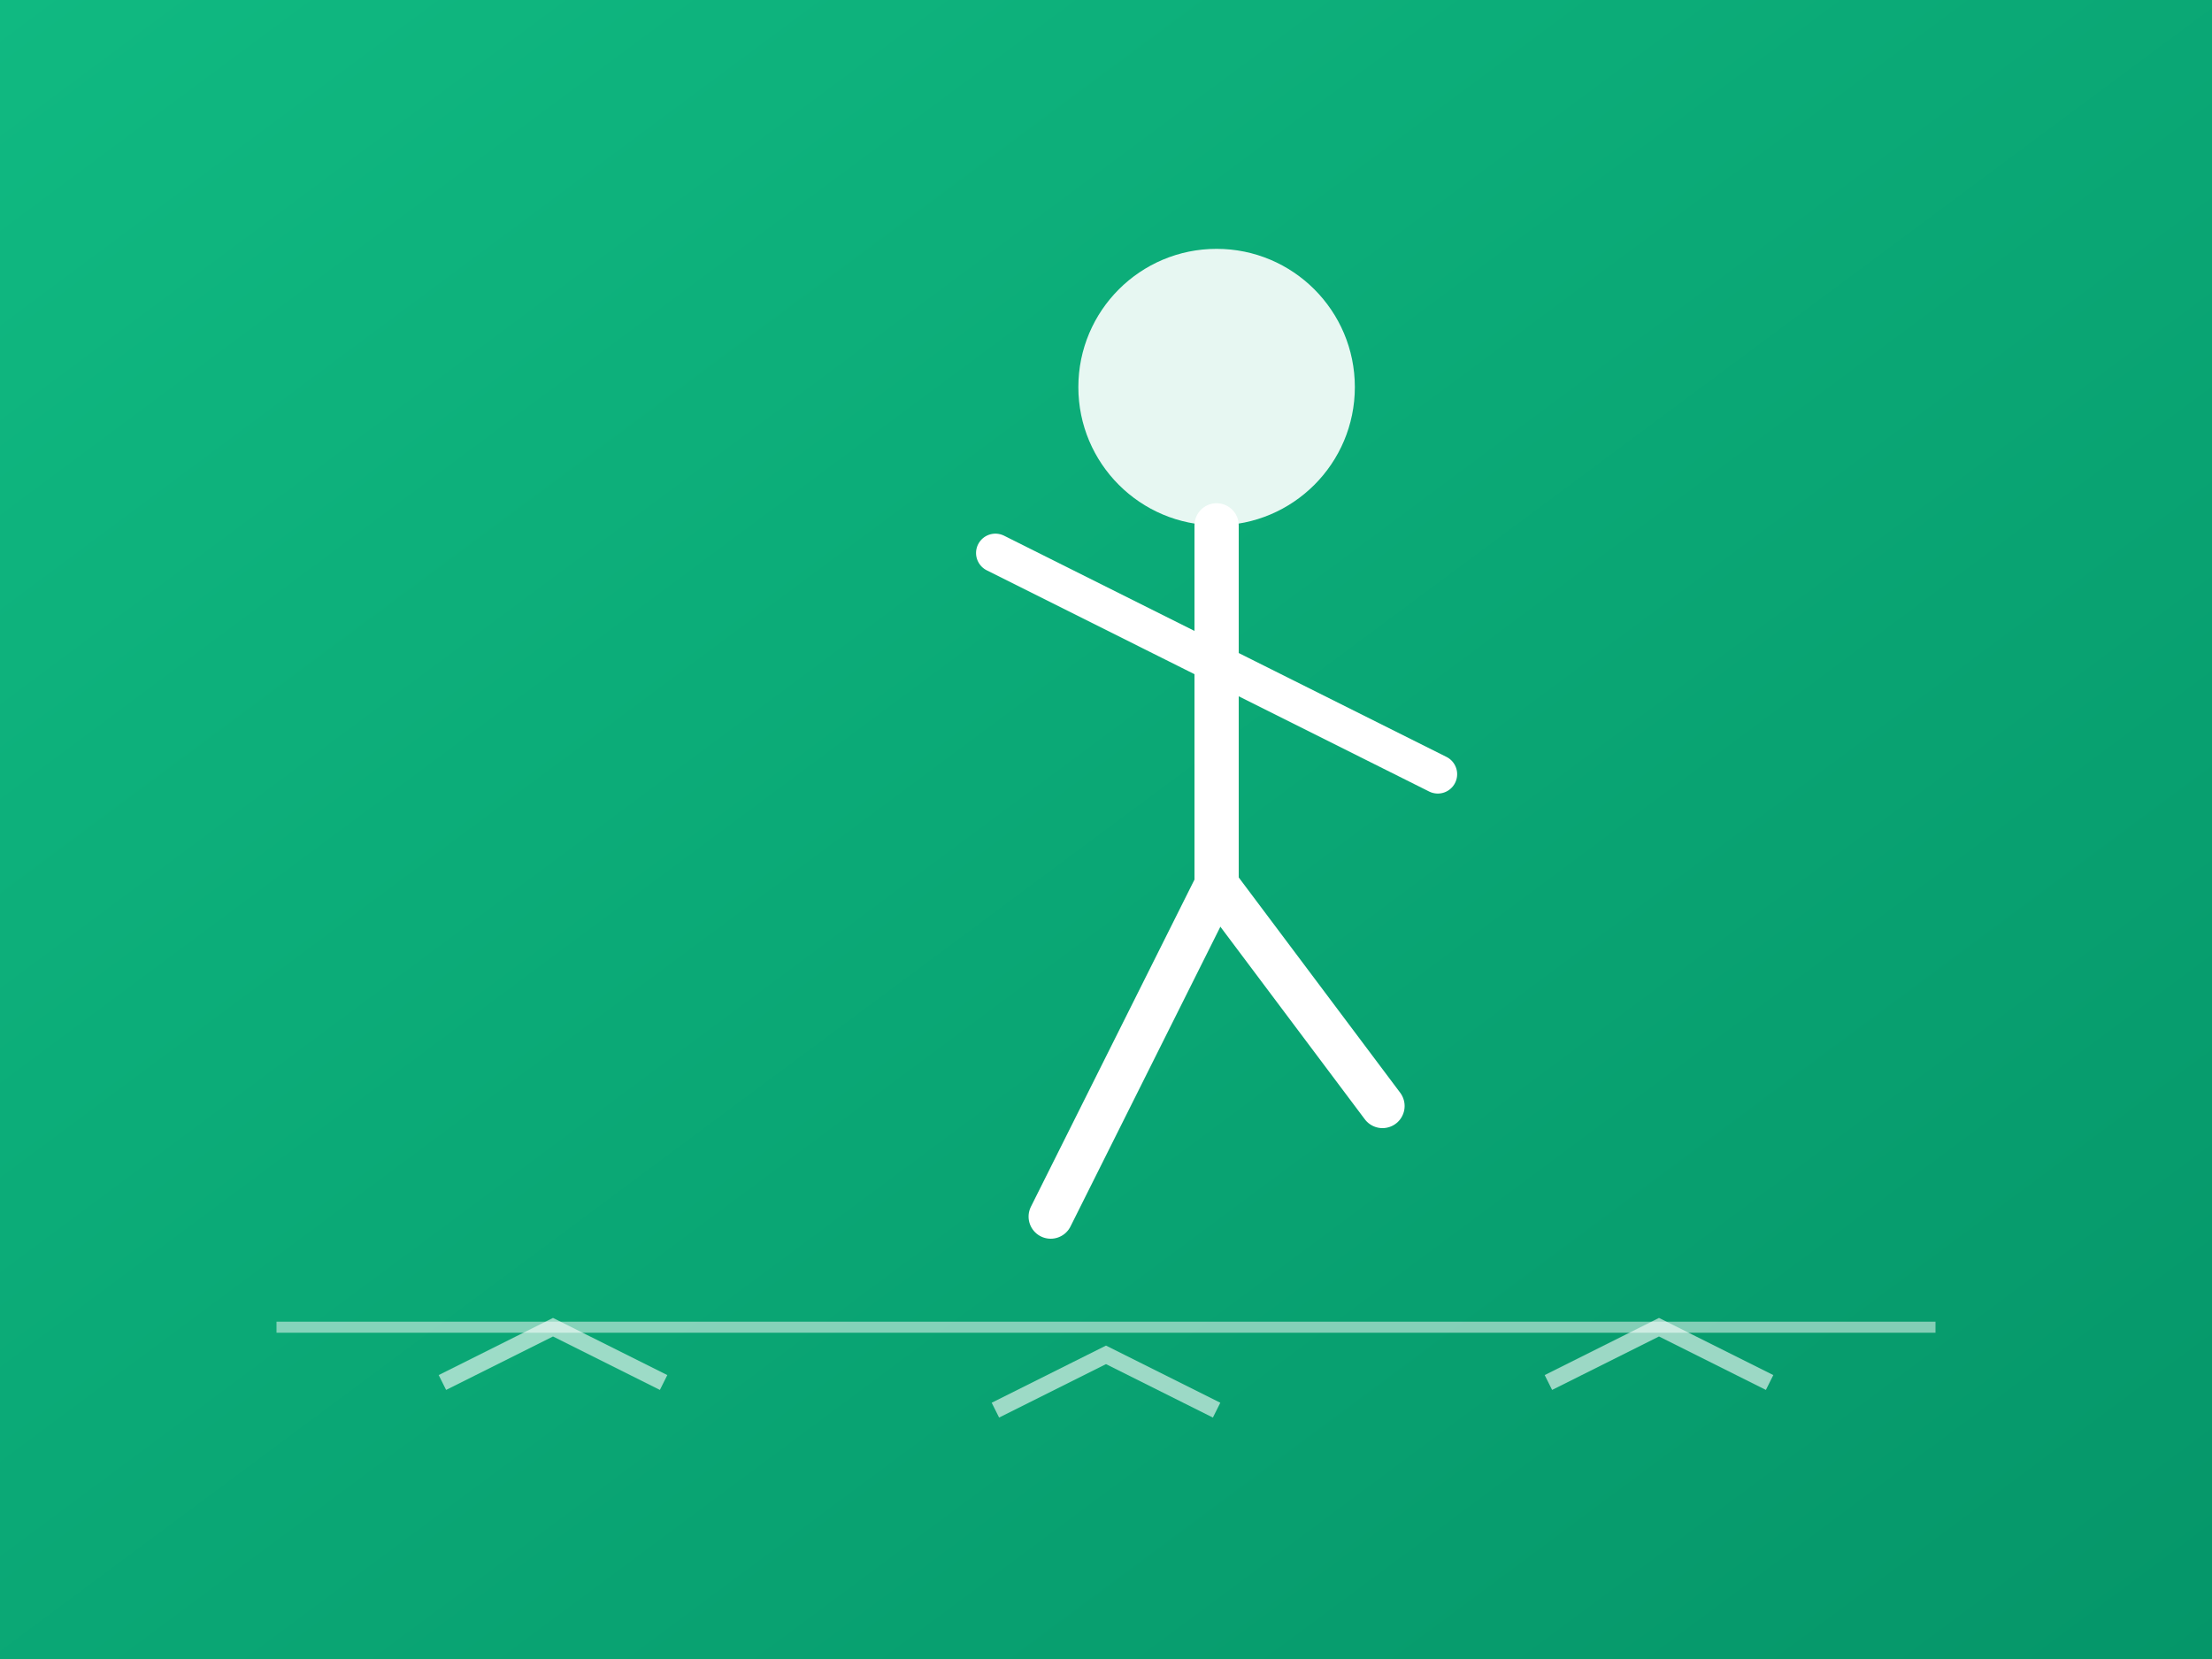
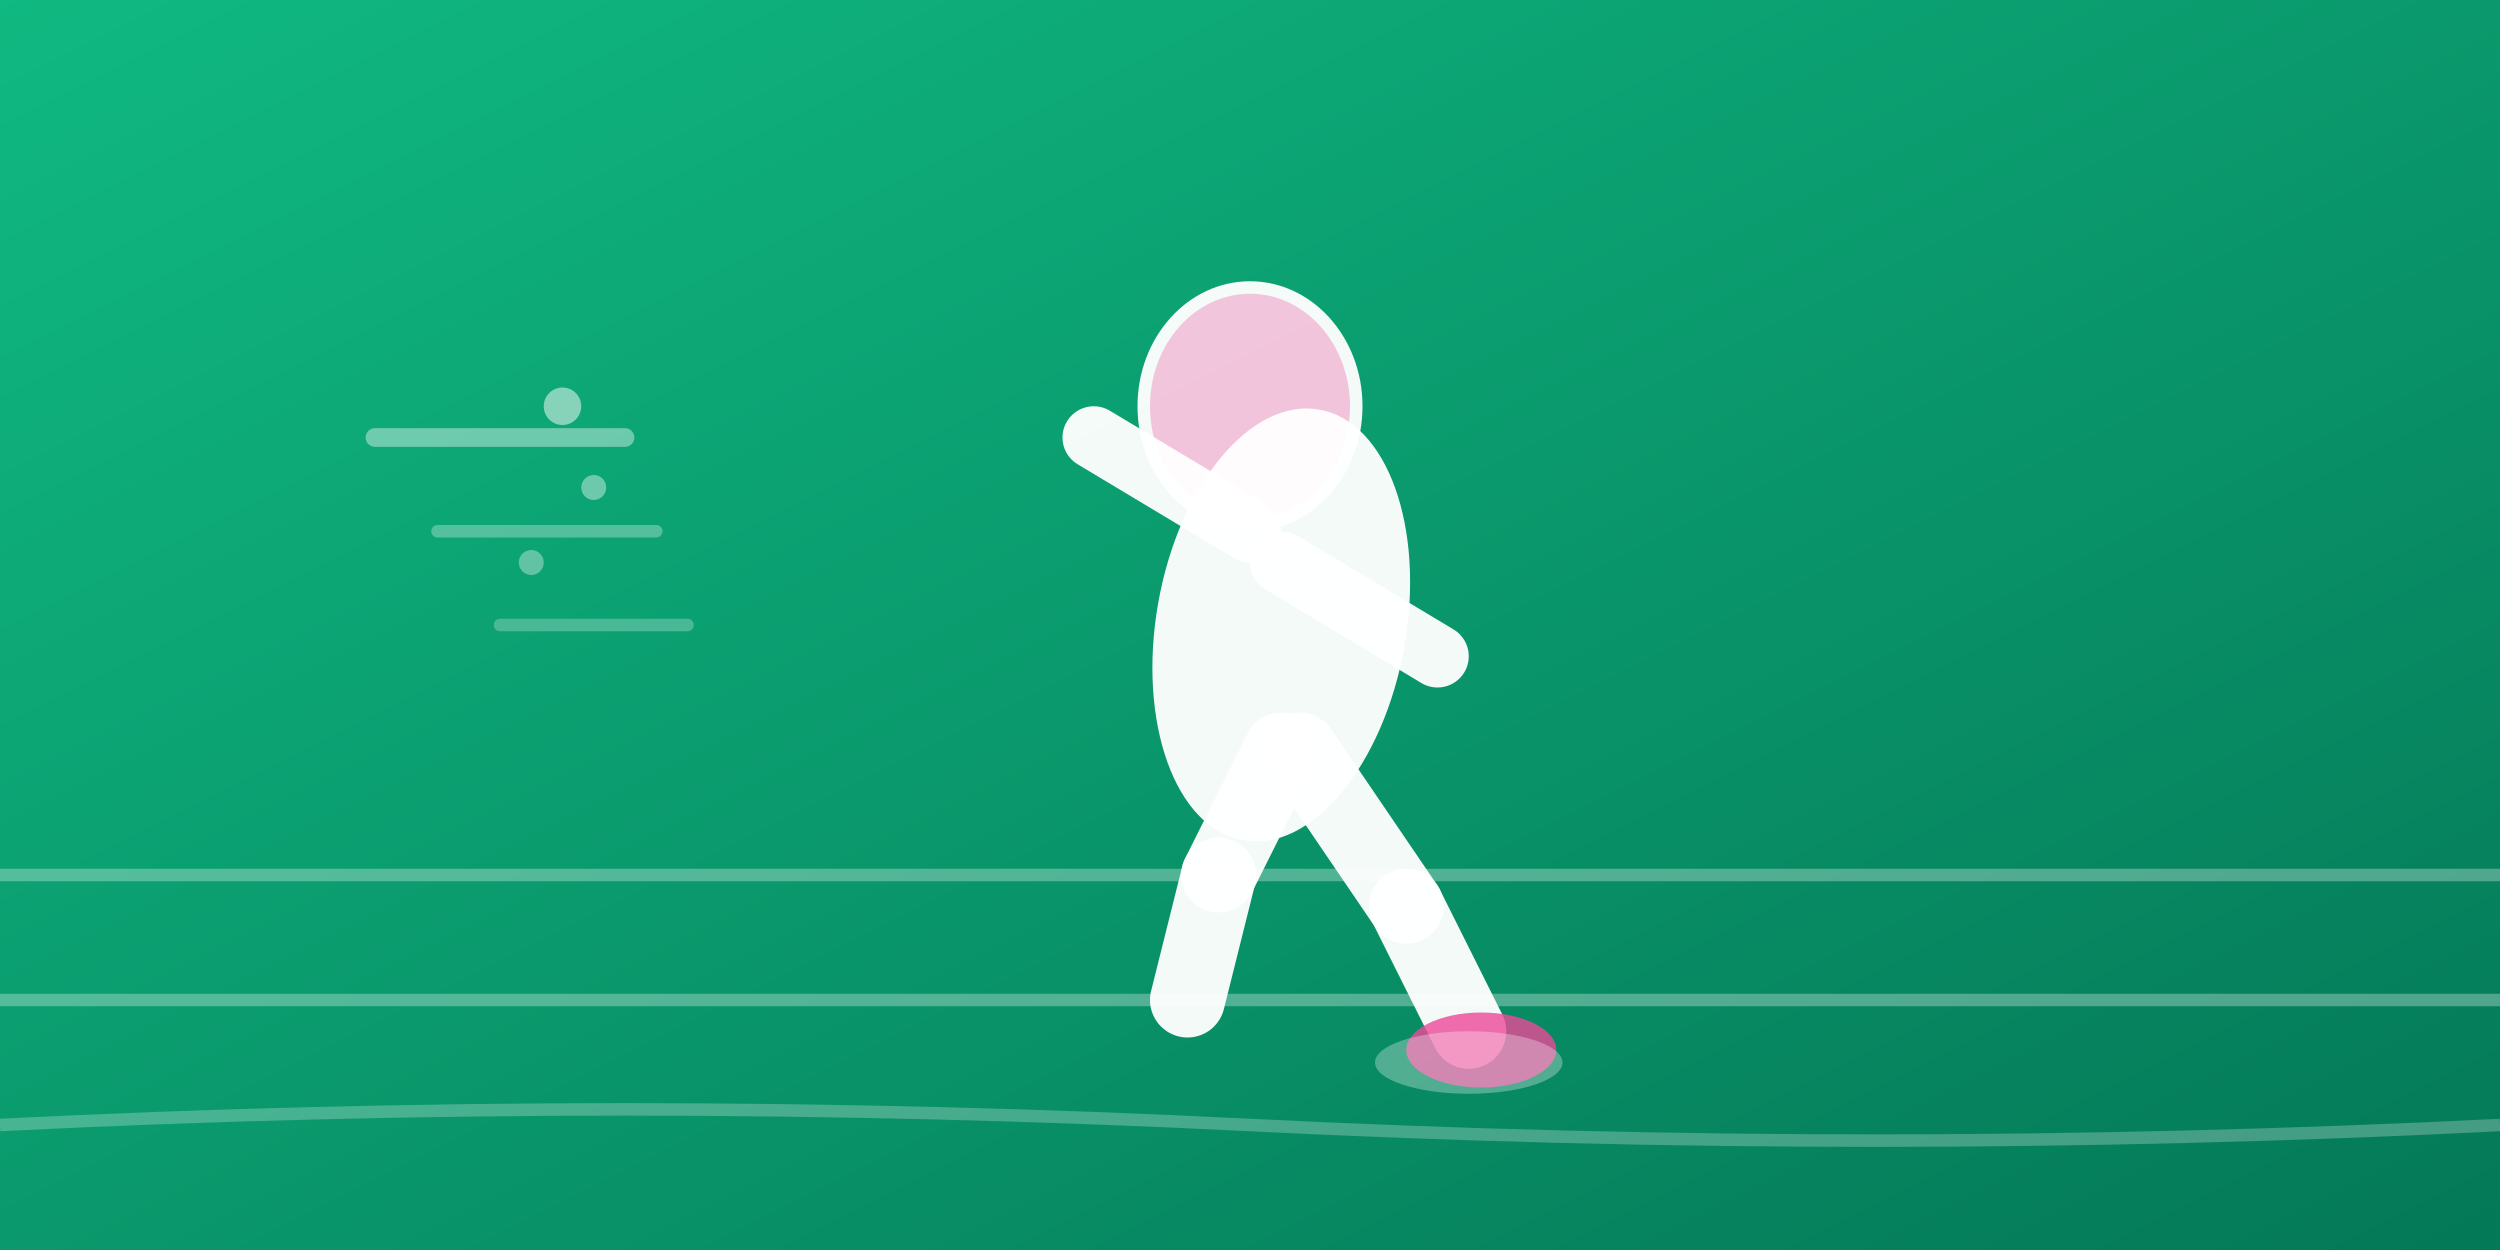
- <svg xmlns="http://www.w3.org/2000/svg" width="400" height="300">
+ <svg xmlns="http://www.w3.org/2000/svg" width="400" height="200">
  <defs>
    <linearGradient id="runGrad" x1="0%" y1="0%" x2="100%" y2="100%">
      <stop offset="0%" style="stop-color:#10b981;stop-opacity:1" />
-       <stop offset="100%" style="stop-color:#059669;stop-opacity:1" />
+       <stop offset="100%" style="stop-color:#047857;stop-opacity:1" />
    </linearGradient>
  </defs>
-   <rect width="400" height="300" fill="url(#runGrad)" />
-   <circle cx="220" cy="70" r="25" fill="white" opacity="0.9" />
-   <line x1="220" y1="95" x2="220" y2="160" stroke="white" stroke-width="8" stroke-linecap="round" />
-   <line x1="220" y1="120" x2="180" y2="100" stroke="white" stroke-width="7" stroke-linecap="round" />
-   <line x1="220" y1="120" x2="260" y2="140" stroke="white" stroke-width="7" stroke-linecap="round" />
-   <line x1="220" y1="160" x2="190" y2="220" stroke="white" stroke-width="8" stroke-linecap="round" />
-   <line x1="220" y1="160" x2="250" y2="200" stroke="white" stroke-width="8" stroke-linecap="round" />
-   <path d="M 50 240 L 350 240" stroke="white" stroke-width="2" opacity="0.5" />
-   <path d="M 80 250 L 100 240 L 120 250" stroke="white" stroke-width="3" fill="none" opacity="0.6" />
-   <path d="M 180 255 L 200 245 L 220 255" stroke="white" stroke-width="3" fill="none" opacity="0.6" />
-   <path d="M 280 250 L 300 240 L 320 250" stroke="white" stroke-width="3" fill="none" opacity="0.6" />
+   <rect width="400" height="200" fill="url(#runGrad)" />
+   <line x1="0" y1="140" x2="400" y2="140" stroke="#ffffff" stroke-width="2" opacity="0.3" />
+   <line x1="0" y1="160" x2="400" y2="160" stroke="#ffffff" stroke-width="2" opacity="0.3" />
+   <path d="M 0 180 Q 100 175, 200 180 T 400 180" stroke="#ffffff" stroke-width="2" fill="none" opacity="0.25" />
+   <g transform="translate(200, 90)">
+     <ellipse cx="0" cy="-25" rx="18" ry="20" fill="#ffffff" opacity="0.95" />
+     <ellipse cx="0" cy="-25" rx="16" ry="18" fill="#ec4899" opacity="0.3" />
+     <ellipse cx="5" cy="10" rx="20" ry="35" fill="#ffffff" opacity="0.95" transform="rotate(10, 5, 10)" />
+     <line x1="0" y1="-5" x2="-25" y2="-20" stroke="#ffffff" stroke-width="10" stroke-linecap="round" opacity="0.95" />
+     <line x1="5" y1="0" x2="30" y2="15" stroke="#ffffff" stroke-width="10" stroke-linecap="round" opacity="0.95" />
+     <line x1="5" y1="30" x2="-5" y2="50" stroke="#ffffff" stroke-width="12" stroke-linecap="round" opacity="0.95" />
+     <line x1="-5" y1="50" x2="-10" y2="70" stroke="#ffffff" stroke-width="12" stroke-linecap="round" opacity="0.95" />
+     <line x1="8" y1="30" x2="25" y2="55" stroke="#ffffff" stroke-width="12" stroke-linecap="round" opacity="0.95" />
+     <line x1="25" y1="55" x2="35" y2="75" stroke="#ffffff" stroke-width="12" stroke-linecap="round" opacity="0.95" />
+     <ellipse cx="37" cy="78" rx="12" ry="6" fill="#ec4899" opacity="0.8" />
+   </g>
+   <line x1="100" y1="70" x2="60" y2="70" stroke="#ffffff" stroke-width="3" stroke-linecap="round" opacity="0.4" />
+   <line x1="105" y1="85" x2="70" y2="85" stroke="#ffffff" stroke-width="2" stroke-linecap="round" opacity="0.3" />
+   <line x1="110" y1="100" x2="80" y2="100" stroke="#ffffff" stroke-width="2" stroke-linecap="round" opacity="0.25" />
+   <ellipse cx="235" cy="170" rx="15" ry="5" fill="#ffffff" opacity="0.3" />
+   <circle cx="90" cy="65" r="3" fill="#ffffff" opacity="0.5" />
+   <circle cx="95" cy="78" r="2" fill="#ffffff" opacity="0.4" />
+   <circle cx="85" cy="90" r="2" fill="#ffffff" opacity="0.35" />
</svg>
